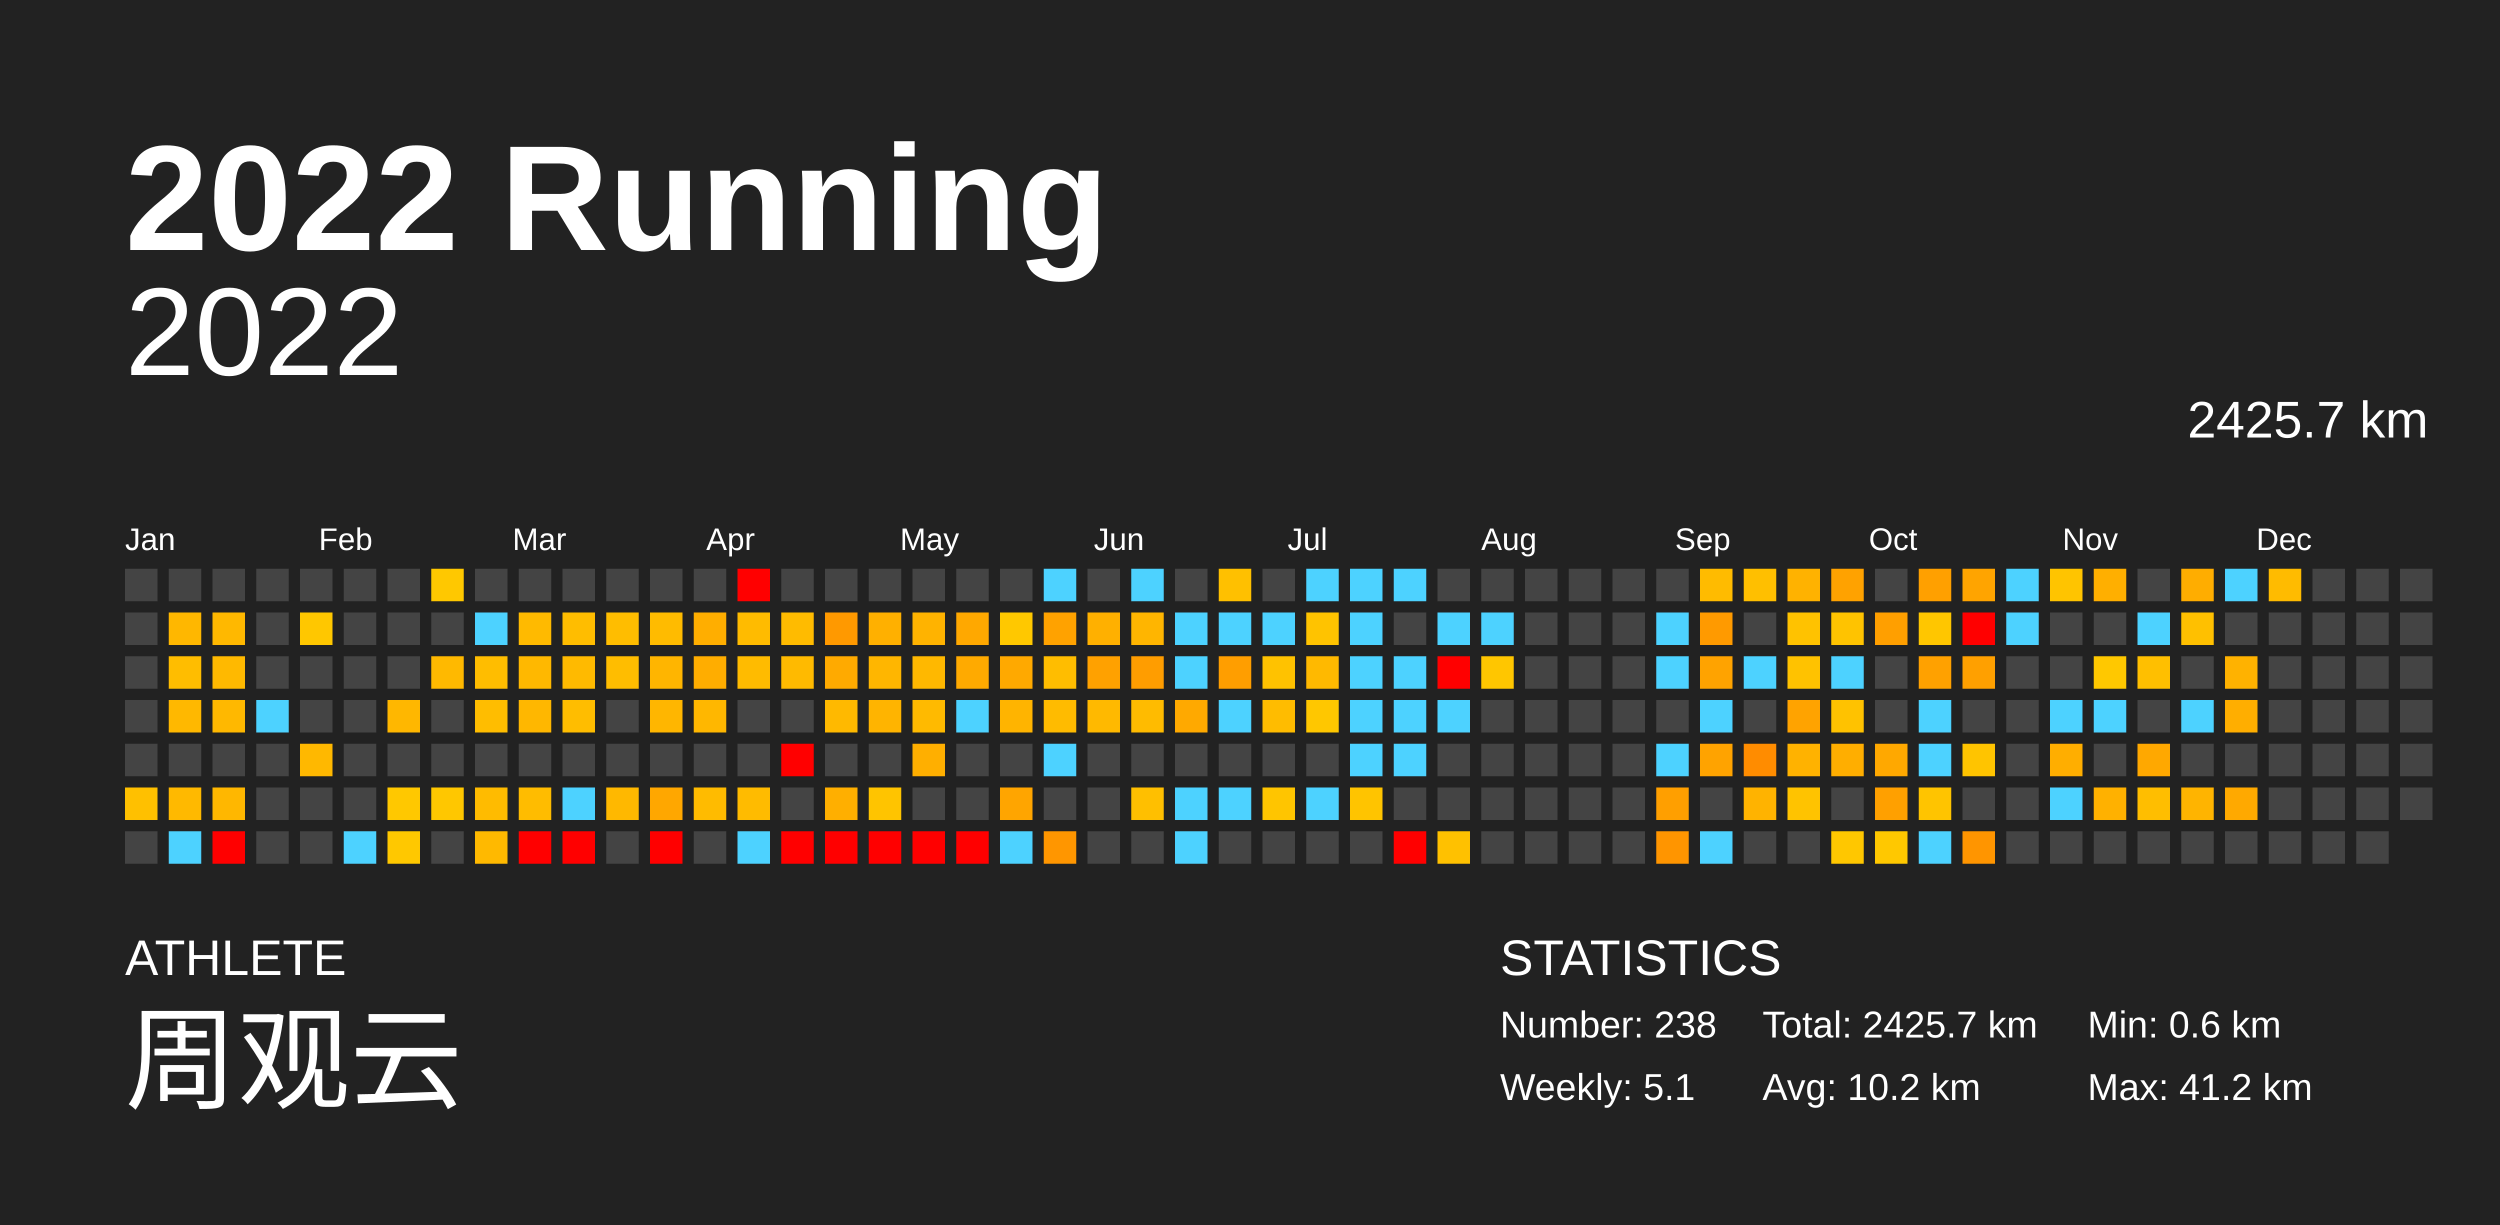
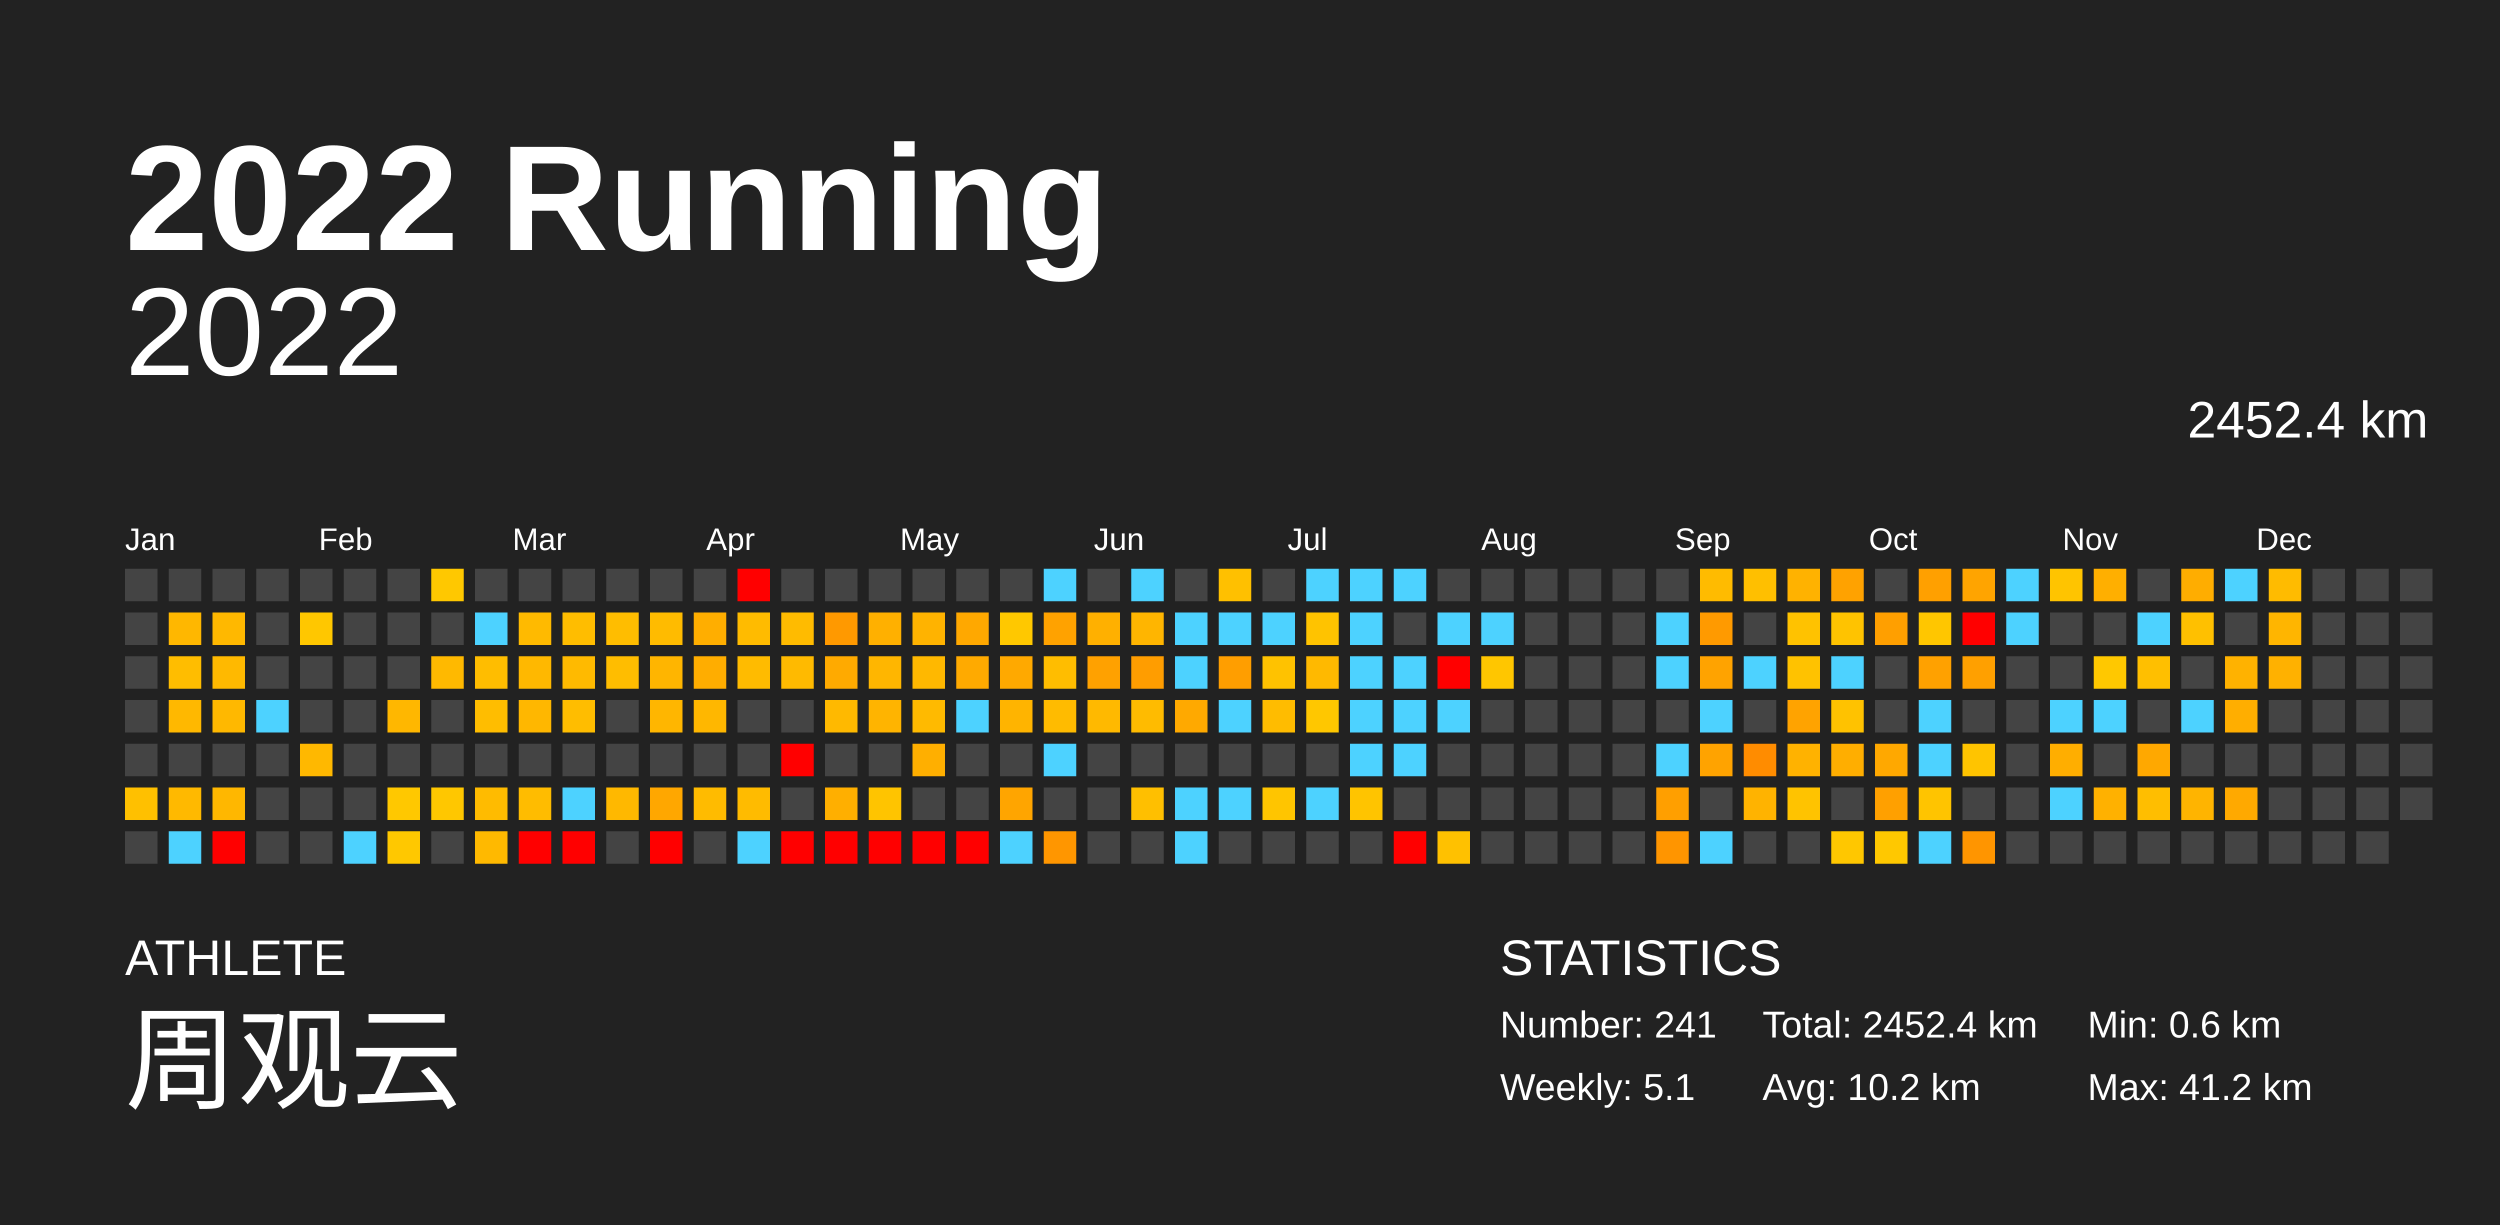
<svg xmlns="http://www.w3.org/2000/svg" baseProfile="full" height="98mm" version="1.1" viewBox="0,0,200,98" width="200mm">
  <defs />
  <rect fill="#222222" height="98" width="200" x="0" y="0" />
  <text fill="#FFFFFF" style="font-size:12px; font-family:Arial; font-weight:bold;" x="10" y="20">2022 Running</text>
  <text fill="#FFFFFF" style="font-size:4px; font-family:Arial" x="10" y="78">ATHLETE</text>
  <text fill="#FFFFFF" style="font-size:9px; font-family:Arial" x="10" y="88">周观云</text>
  <text fill="#FFFFFF" style="font-size:4px; font-family:Arial" x="120" y="78">STATISTICS</text>
-   <text fill="#FFFFFF" style="font-size:3px; font-family:Arial" x="120" y="83">Number: 238</text>
+   <text fill="#FFFFFF" style="font-size:3px; font-family:Arial" x="120" y="83">Number: 241</text>
  <text fill="#FFFFFF" style="font-size:3px; font-family:Arial" x="120" y="88">Weekly: 5.1</text>
-   <text fill="#FFFFFF" style="font-size:3px; font-family:Arial" x="141" y="83">Total: 2425.7 km</text>
+   <text fill="#FFFFFF" style="font-size:3px; font-family:Arial" x="141" y="83">Total: 2452.4 km</text>
  <text fill="#FFFFFF" style="font-size:3px; font-family:Arial" x="141" y="88">Avg: 10.2 km</text>
  <text fill="#FFFFFF" style="font-size:3px; font-family:Arial" x="167" y="83">Min: 0.6 km</text>
  <text fill="#FFFFFF" style="font-size:3px; font-family:Arial" x="167" y="88">Max: 41.2 km</text>
  <text alignment-baseline="hanging" fill="#FFFFFF" style="font-size:10.0px; font-family:Arial;" x="10" y="30">2022</text>
-   <text alignment-baseline="hanging" fill="#FFFFFF" style="font-size:4.125px; font-family:Arial;" x="175" y="35">2425.7 km</text>
+   <text alignment-baseline="hanging" fill="#FFFFFF" style="font-size:4.125px; font-family:Arial;" x="175" y="35">2452.4 km</text>
  <text fill="#FFFFFF" style="font-size:2.5px; font-family:Arial" x="10.0" y="44">Jan</text>
  <text fill="#FFFFFF" style="font-size:2.5px; font-family:Arial" x="25.5" y="44">Feb</text>
  <text fill="#FFFFFF" style="font-size:2.5px; font-family:Arial" x="41.0" y="44">Mar</text>
  <text fill="#FFFFFF" style="font-size:2.5px; font-family:Arial" x="56.5" y="44">Apr</text>
  <text fill="#FFFFFF" style="font-size:2.5px; font-family:Arial" x="72.0" y="44">May</text>
  <text fill="#FFFFFF" style="font-size:2.5px; font-family:Arial" x="87.5" y="44">Jun</text>
  <text fill="#FFFFFF" style="font-size:2.5px; font-family:Arial" x="103.0" y="44">Jul</text>
  <text fill="#FFFFFF" style="font-size:2.5px; font-family:Arial" x="118.5" y="44">Aug</text>
  <text fill="#FFFFFF" style="font-size:2.5px; font-family:Arial" x="134.0" y="44">Sep</text>
  <text fill="#FFFFFF" style="font-size:2.5px; font-family:Arial" x="149.5" y="44">Oct</text>
  <text fill="#FFFFFF" style="font-size:2.5px; font-family:Arial" x="165.0" y="44">Nov</text>
  <text fill="#FFFFFF" style="font-size:2.5px; font-family:Arial" x="180.5" y="44">Dec</text>
  <rect fill="#444444" height="2.6" width="2.6" x="10.0" y="45.5" />
  <rect fill="#444444" height="2.6" width="2.6" x="10.0" y="49.0" />
  <rect fill="#444444" height="2.6" width="2.6" x="10.0" y="52.5" />
  <rect fill="#444444" height="2.6" width="2.6" x="10.0" y="56.0" />
  <rect fill="#444444" height="2.6" width="2.6" x="10.0" y="59.5" />
  <rect fill="#ffc000" height="2.6" width="2.6" x="10.0" y="63.0" />
  <rect fill="#444444" height="2.6" width="2.6" x="10.0" y="66.5" />
  <rect fill="#444444" height="2.6" width="2.6" x="13.5" y="45.5" />
  <rect fill="#ffb700" height="2.6" width="2.6" x="13.5" y="49.0" />
  <rect fill="#ffbd00" height="2.6" width="2.6" x="13.5" y="52.5" />
  <rect fill="#ffb800" height="2.6" width="2.6" x="13.5" y="56.0" />
  <rect fill="#444444" height="2.6" width="2.6" x="13.5" y="59.5" />
  <rect fill="#ffb900" height="2.6" width="2.6" x="13.5" y="63.0" />
  <rect fill="#4dd2ff" height="2.6" width="2.6" x="13.5" y="66.5" />
  <rect fill="#444444" height="2.6" width="2.6" x="17.0" y="45.5" />
  <rect fill="#ffb800" height="2.6" width="2.6" x="17.0" y="49.0" />
  <rect fill="#ffb900" height="2.6" width="2.6" x="17.0" y="52.5" />
  <rect fill="#ffb800" height="2.6" width="2.6" x="17.0" y="56.0" />
  <rect fill="#444444" height="2.6" width="2.6" x="17.0" y="59.5" />
  <rect fill="#ffb700" height="2.6" width="2.6" x="17.0" y="63.0" />
  <rect fill="red" height="2.6" width="2.6" x="17.0" y="66.5" />
  <rect fill="#444444" height="2.6" width="2.6" x="20.5" y="45.5" />
  <rect fill="#444444" height="2.6" width="2.6" x="20.5" y="49.0" />
  <rect fill="#444444" height="2.6" width="2.6" x="20.5" y="52.5" />
  <rect fill="#4dd2ff" height="2.6" width="2.6" x="20.5" y="56.0" />
  <rect fill="#444444" height="2.6" width="2.6" x="20.5" y="59.5" />
  <rect fill="#444444" height="2.6" width="2.6" x="20.5" y="63.0" />
  <rect fill="#444444" height="2.6" width="2.6" x="20.5" y="66.5" />
  <rect fill="#444444" height="2.6" width="2.6" x="24.0" y="45.5" />
  <rect fill="#ffc700" height="2.6" width="2.6" x="24.0" y="49.0" />
  <rect fill="#444444" height="2.6" width="2.6" x="24.0" y="52.5" />
  <rect fill="#444444" height="2.6" width="2.6" x="24.0" y="56.0" />
  <rect fill="#ffb800" height="2.6" width="2.6" x="24.0" y="59.5" />
  <rect fill="#444444" height="2.6" width="2.6" x="24.0" y="63.0" />
  <rect fill="#444444" height="2.6" width="2.6" x="24.0" y="66.5" />
  <rect fill="#444444" height="2.6" width="2.6" x="27.5" y="45.5" />
  <rect fill="#444444" height="2.6" width="2.6" x="27.5" y="49.0" />
  <rect fill="#444444" height="2.6" width="2.6" x="27.5" y="52.5" />
  <rect fill="#444444" height="2.6" width="2.6" x="27.5" y="56.0" />
  <rect fill="#444444" height="2.6" width="2.6" x="27.5" y="59.5" />
  <rect fill="#444444" height="2.6" width="2.6" x="27.5" y="63.0" />
  <rect fill="#4dd2ff" height="2.6" width="2.6" x="27.5" y="66.5" />
  <rect fill="#444444" height="2.6" width="2.6" x="31.0" y="45.5" />
  <rect fill="#444444" height="2.6" width="2.6" x="31.0" y="49.0" />
  <rect fill="#444444" height="2.6" width="2.6" x="31.0" y="52.5" />
  <rect fill="#ffb700" height="2.6" width="2.6" x="31.0" y="56.0" />
  <rect fill="#444444" height="2.6" width="2.6" x="31.0" y="59.5" />
  <rect fill="#ffc800" height="2.6" width="2.6" x="31.0" y="63.0" />
  <rect fill="#ffc800" height="2.6" width="2.6" x="31.0" y="66.5" />
  <rect fill="#ffc800" height="2.6" width="2.6" x="34.5" y="45.5" />
  <rect fill="#444444" height="2.6" width="2.6" x="34.5" y="49.0" />
  <rect fill="#ffb900" height="2.6" width="2.6" x="34.5" y="52.5" />
  <rect fill="#444444" height="2.6" width="2.6" x="34.5" y="56.0" />
  <rect fill="#444444" height="2.6" width="2.6" x="34.5" y="59.5" />
  <rect fill="#ffc700" height="2.6" width="2.6" x="34.5" y="63.0" />
  <rect fill="#444444" height="2.6" width="2.6" x="34.5" y="66.5" />
  <rect fill="#444444" height="2.6" width="2.6" x="38.0" y="45.5" />
  <rect fill="#4dd2ff" height="2.6" width="2.6" x="38.0" y="49.0" />
  <rect fill="#ffbd00" height="2.6" width="2.6" x="38.0" y="52.5" />
  <rect fill="#ffbd00" height="2.6" width="2.6" x="38.0" y="56.0" />
  <rect fill="#444444" height="2.6" width="2.6" x="38.0" y="59.5" />
  <rect fill="#ffbb00" height="2.6" width="2.6" x="38.0" y="63.0" />
  <rect fill="#ffb900" height="2.6" width="2.6" x="38.0" y="66.5" />
  <rect fill="#444444" height="2.6" width="2.6" x="41.5" y="45.5" />
  <rect fill="#ffba00" height="2.6" width="2.6" x="41.5" y="49.0" />
  <rect fill="#ffb800" height="2.6" width="2.6" x="41.5" y="52.5" />
  <rect fill="#ffb700" height="2.6" width="2.6" x="41.5" y="56.0" />
  <rect fill="#444444" height="2.6" width="2.6" x="41.5" y="59.5" />
  <rect fill="#ffbc00" height="2.6" width="2.6" x="41.5" y="63.0" />
  <rect fill="red" height="2.6" width="2.6" x="41.5" y="66.5" />
  <rect fill="#444444" height="2.6" width="2.6" x="45.0" y="45.5" />
  <rect fill="#ffbd00" height="2.6" width="2.6" x="45.0" y="49.0" />
  <rect fill="#ffba00" height="2.6" width="2.6" x="45.0" y="52.5" />
  <rect fill="#ffbd00" height="2.6" width="2.6" x="45.0" y="56.0" />
  <rect fill="#444444" height="2.6" width="2.6" x="45.0" y="59.5" />
  <rect fill="#4dd2ff" height="2.6" width="2.6" x="45.0" y="63.0" />
  <rect fill="red" height="2.6" width="2.6" x="45.0" y="66.5" />
  <rect fill="#444444" height="2.6" width="2.6" x="48.5" y="45.5" />
  <rect fill="#ffbd00" height="2.6" width="2.6" x="48.5" y="49.0" />
  <rect fill="#ffbd00" height="2.6" width="2.6" x="48.5" y="52.5" />
  <rect fill="#444444" height="2.6" width="2.6" x="48.5" y="56.0" />
  <rect fill="#444444" height="2.6" width="2.6" x="48.5" y="59.5" />
  <rect fill="#ffb800" height="2.6" width="2.6" x="48.5" y="63.0" />
  <rect fill="#444444" height="2.6" width="2.6" x="48.5" y="66.5" />
  <rect fill="#444444" height="2.6" width="2.6" x="52.0" y="45.5" />
  <rect fill="#ffbb00" height="2.6" width="2.6" x="52.0" y="49.0" />
  <rect fill="#ffb500" height="2.6" width="2.6" x="52.0" y="52.5" />
  <rect fill="#ffb600" height="2.6" width="2.6" x="52.0" y="56.0" />
  <rect fill="#444444" height="2.6" width="2.6" x="52.0" y="59.5" />
  <rect fill="#ffa700" height="2.6" width="2.6" x="52.0" y="63.0" />
  <rect fill="red" height="2.6" width="2.6" x="52.0" y="66.5" />
  <rect fill="#444444" height="2.6" width="2.6" x="55.5" y="45.5" />
  <rect fill="#ffae00" height="2.6" width="2.6" x="55.5" y="49.0" />
  <rect fill="#ffad00" height="2.6" width="2.6" x="55.5" y="52.5" />
  <rect fill="#ffb700" height="2.6" width="2.6" x="55.5" y="56.0" />
  <rect fill="#444444" height="2.6" width="2.6" x="55.5" y="59.5" />
  <rect fill="#ffbb00" height="2.6" width="2.6" x="55.5" y="63.0" />
  <rect fill="#444444" height="2.6" width="2.6" x="55.5" y="66.5" />
  <rect fill="red" height="2.6" width="2.6" x="59.0" y="45.5" />
  <rect fill="#ffbb00" height="2.6" width="2.6" x="59.0" y="49.0" />
  <rect fill="#ffbb00" height="2.6" width="2.6" x="59.0" y="52.5" />
  <rect fill="#444444" height="2.6" width="2.6" x="59.0" y="56.0" />
  <rect fill="#444444" height="2.6" width="2.6" x="59.0" y="59.5" />
  <rect fill="#ffbb00" height="2.6" width="2.6" x="59.0" y="63.0" />
  <rect fill="#4dd2ff" height="2.6" width="2.6" x="59.0" y="66.5" />
  <rect fill="#444444" height="2.6" width="2.6" x="62.5" y="45.5" />
  <rect fill="#ffbb00" height="2.6" width="2.6" x="62.5" y="49.0" />
  <rect fill="#ffba00" height="2.6" width="2.6" x="62.5" y="52.5" />
  <rect fill="#444444" height="2.6" width="2.6" x="62.5" y="56.0" />
  <rect fill="red" height="2.6" width="2.6" x="62.5" y="59.5" />
  <rect fill="#444444" height="2.6" width="2.6" x="62.5" y="63.0" />
  <rect fill="red" height="2.6" width="2.6" x="62.5" y="66.5" />
  <rect fill="#444444" height="2.6" width="2.6" x="66.0" y="45.5" />
  <rect fill="#ff9900" height="2.6" width="2.6" x="66.0" y="49.0" />
  <rect fill="#ffaa00" height="2.6" width="2.6" x="66.0" y="52.5" />
  <rect fill="#ffb900" height="2.6" width="2.6" x="66.0" y="56.0" />
  <rect fill="#444444" height="2.6" width="2.6" x="66.0" y="59.5" />
  <rect fill="#ffaf00" height="2.6" width="2.6" x="66.0" y="63.0" />
  <rect fill="red" height="2.6" width="2.6" x="66.0" y="66.5" />
  <rect fill="#444444" height="2.6" width="2.6" x="69.5" y="45.5" />
  <rect fill="#ffb000" height="2.6" width="2.6" x="69.5" y="49.0" />
  <rect fill="#ffb600" height="2.6" width="2.6" x="69.5" y="52.5" />
  <rect fill="#ffb400" height="2.6" width="2.6" x="69.5" y="56.0" />
  <rect fill="#444444" height="2.6" width="2.6" x="69.5" y="59.5" />
  <rect fill="#ffc400" height="2.6" width="2.6" x="69.5" y="63.0" />
  <rect fill="red" height="2.6" width="2.6" x="69.5" y="66.5" />
  <rect fill="#444444" height="2.6" width="2.6" x="73.0" y="45.5" />
  <rect fill="#ffb300" height="2.6" width="2.6" x="73.0" y="49.0" />
  <rect fill="#ffb800" height="2.6" width="2.6" x="73.0" y="52.5" />
  <rect fill="#ffba00" height="2.6" width="2.6" x="73.0" y="56.0" />
  <rect fill="#ffaf00" height="2.6" width="2.6" x="73.0" y="59.5" />
  <rect fill="#444444" height="2.6" width="2.6" x="73.0" y="63.0" />
  <rect fill="red" height="2.6" width="2.6" x="73.0" y="66.5" />
  <rect fill="#444444" height="2.6" width="2.6" x="76.5" y="45.5" />
  <rect fill="#ffa800" height="2.6" width="2.6" x="76.5" y="49.0" />
  <rect fill="#ffaa00" height="2.6" width="2.6" x="76.5" y="52.5" />
  <rect fill="#4dd2ff" height="2.6" width="2.6" x="76.5" y="56.0" />
  <rect fill="#444444" height="2.6" width="2.6" x="76.5" y="59.5" />
  <rect fill="#444444" height="2.6" width="2.6" x="76.5" y="63.0" />
  <rect fill="red" height="2.6" width="2.6" x="76.5" y="66.5" />
  <rect fill="#444444" height="2.6" width="2.6" x="80.0" y="45.5" />
  <rect fill="#ffc800" height="2.6" width="2.6" x="80.0" y="49.0" />
  <rect fill="#ffa900" height="2.6" width="2.6" x="80.0" y="52.5" />
  <rect fill="#ffb400" height="2.6" width="2.6" x="80.0" y="56.0" />
  <rect fill="#444444" height="2.6" width="2.6" x="80.0" y="59.5" />
  <rect fill="#ffa500" height="2.6" width="2.6" x="80.0" y="63.0" />
  <rect fill="#4dd2ff" height="2.6" width="2.6" x="80.0" y="66.5" />
  <rect fill="#4dd2ff" height="2.6" width="2.6" x="83.5" y="45.5" />
  <rect fill="#ffa200" height="2.6" width="2.6" x="83.5" y="49.0" />
  <rect fill="#ffbd00" height="2.6" width="2.6" x="83.5" y="52.5" />
  <rect fill="#ffbb00" height="2.6" width="2.6" x="83.5" y="56.0" />
  <rect fill="#4dd2ff" height="2.6" width="2.6" x="83.5" y="59.5" />
  <rect fill="#444444" height="2.6" width="2.6" x="83.5" y="63.0" />
  <rect fill="#ff9600" height="2.6" width="2.6" x="83.5" y="66.5" />
  <rect fill="#444444" height="2.6" width="2.6" x="87.0" y="45.5" />
  <rect fill="#ffb000" height="2.6" width="2.6" x="87.0" y="49.0" />
  <rect fill="#ffa100" height="2.6" width="2.6" x="87.0" y="52.5" />
  <rect fill="#ffb900" height="2.6" width="2.6" x="87.0" y="56.0" />
  <rect fill="#444444" height="2.6" width="2.6" x="87.0" y="59.5" />
  <rect fill="#444444" height="2.6" width="2.6" x="87.0" y="63.0" />
  <rect fill="#444444" height="2.6" width="2.6" x="87.0" y="66.5" />
  <rect fill="#4dd2ff" height="2.6" width="2.6" x="90.5" y="45.5" />
  <rect fill="#ffb500" height="2.6" width="2.6" x="90.5" y="49.0" />
  <rect fill="#ff9d00" height="2.6" width="2.6" x="90.5" y="52.5" />
  <rect fill="#ffbb00" height="2.6" width="2.6" x="90.5" y="56.0" />
  <rect fill="#444444" height="2.6" width="2.6" x="90.5" y="59.5" />
  <rect fill="#ffbf00" height="2.6" width="2.6" x="90.5" y="63.0" />
  <rect fill="#444444" height="2.6" width="2.6" x="90.5" y="66.5" />
  <rect fill="#444444" height="2.6" width="2.6" x="94.0" y="45.5" />
  <rect fill="#4dd2ff" height="2.6" width="2.6" x="94.0" y="49.0" />
  <rect fill="#4dd2ff" height="2.6" width="2.6" x="94.0" y="52.5" />
  <rect fill="#ffa900" height="2.6" width="2.6" x="94.0" y="56.0" />
  <rect fill="#444444" height="2.6" width="2.6" x="94.0" y="59.5" />
  <rect fill="#4dd2ff" height="2.6" width="2.6" x="94.0" y="63.0" />
  <rect fill="#4dd2ff" height="2.6" width="2.6" x="94.0" y="66.5" />
  <rect fill="#ffc000" height="2.6" width="2.6" x="97.5" y="45.5" />
  <rect fill="#4dd2ff" height="2.6" width="2.6" x="97.5" y="49.0" />
  <rect fill="#ff9e00" height="2.6" width="2.6" x="97.5" y="52.5" />
  <rect fill="#4dd2ff" height="2.6" width="2.6" x="97.5" y="56.0" />
  <rect fill="#444444" height="2.6" width="2.6" x="97.5" y="59.5" />
  <rect fill="#4dd2ff" height="2.6" width="2.6" x="97.5" y="63.0" />
  <rect fill="#444444" height="2.6" width="2.6" x="97.5" y="66.5" />
  <rect fill="#444444" height="2.6" width="2.6" x="101.0" y="45.5" />
  <rect fill="#4dd2ff" height="2.6" width="2.6" x="101.0" y="49.0" />
  <rect fill="#ffc200" height="2.6" width="2.6" x="101.0" y="52.5" />
  <rect fill="#ffbc00" height="2.6" width="2.6" x="101.0" y="56.0" />
  <rect fill="#444444" height="2.6" width="2.6" x="101.0" y="59.5" />
  <rect fill="#ffc500" height="2.6" width="2.6" x="101.0" y="63.0" />
  <rect fill="#444444" height="2.6" width="2.6" x="101.0" y="66.5" />
  <rect fill="#4dd2ff" height="2.6" width="2.6" x="104.5" y="45.5" />
  <rect fill="#ffc300" height="2.6" width="2.6" x="104.5" y="49.0" />
  <rect fill="#ffb900" height="2.6" width="2.6" x="104.5" y="52.5" />
  <rect fill="#ffc700" height="2.6" width="2.6" x="104.5" y="56.0" />
  <rect fill="#444444" height="2.6" width="2.6" x="104.5" y="59.5" />
  <rect fill="#4dd2ff" height="2.6" width="2.6" x="104.5" y="63.0" />
  <rect fill="#444444" height="2.6" width="2.6" x="104.5" y="66.5" />
  <rect fill="#4dd2ff" height="2.6" width="2.6" x="108.0" y="45.5" />
  <rect fill="#4dd2ff" height="2.6" width="2.6" x="108.0" y="49.0" />
  <rect fill="#4dd2ff" height="2.6" width="2.6" x="108.0" y="52.5" />
  <rect fill="#4dd2ff" height="2.6" width="2.6" x="108.0" y="56.0" />
  <rect fill="#4dd2ff" height="2.6" width="2.6" x="108.0" y="59.5" />
  <rect fill="#ffc400" height="2.6" width="2.6" x="108.0" y="63.0" />
  <rect fill="#444444" height="2.6" width="2.6" x="108.0" y="66.5" />
  <rect fill="#4dd2ff" height="2.6" width="2.6" x="111.5" y="45.5" />
  <rect fill="#444444" height="2.6" width="2.6" x="111.5" y="49.0" />
  <rect fill="#4dd2ff" height="2.6" width="2.6" x="111.5" y="52.5" />
  <rect fill="#4dd2ff" height="2.6" width="2.6" x="111.5" y="56.0" />
  <rect fill="#4dd2ff" height="2.6" width="2.6" x="111.5" y="59.5" />
  <rect fill="#444444" height="2.6" width="2.6" x="111.5" y="63.0" />
  <rect fill="red" height="2.6" width="2.6" x="111.5" y="66.5" />
  <rect fill="#444444" height="2.6" width="2.6" x="115.0" y="45.5" />
  <rect fill="#4dd2ff" height="2.6" width="2.6" x="115.0" y="49.0" />
  <rect fill="red" height="2.6" width="2.6" x="115.0" y="52.5" />
  <rect fill="#4dd2ff" height="2.6" width="2.6" x="115.0" y="56.0" />
  <rect fill="#444444" height="2.6" width="2.6" x="115.0" y="59.5" />
  <rect fill="#444444" height="2.6" width="2.6" x="115.0" y="63.0" />
  <rect fill="#ffc100" height="2.6" width="2.6" x="115.0" y="66.5" />
  <rect fill="#444444" height="2.6" width="2.6" x="118.5" y="45.5" />
  <rect fill="#4dd2ff" height="2.6" width="2.6" x="118.5" y="49.0" />
  <rect fill="#ffc600" height="2.6" width="2.6" x="118.5" y="52.5" />
  <rect fill="#444444" height="2.6" width="2.6" x="118.5" y="56.0" />
  <rect fill="#444444" height="2.6" width="2.6" x="118.5" y="59.5" />
  <rect fill="#444444" height="2.6" width="2.6" x="118.5" y="63.0" />
  <rect fill="#444444" height="2.6" width="2.6" x="118.5" y="66.5" />
  <rect fill="#444444" height="2.6" width="2.6" x="122.0" y="45.5" />
  <rect fill="#444444" height="2.6" width="2.6" x="122.0" y="49.0" />
  <rect fill="#444444" height="2.6" width="2.6" x="122.0" y="52.5" />
  <rect fill="#444444" height="2.6" width="2.6" x="122.0" y="56.0" />
  <rect fill="#444444" height="2.6" width="2.6" x="122.0" y="59.5" />
  <rect fill="#444444" height="2.6" width="2.6" x="122.0" y="63.0" />
  <rect fill="#444444" height="2.6" width="2.6" x="122.0" y="66.5" />
  <rect fill="#444444" height="2.6" width="2.6" x="125.5" y="45.5" />
  <rect fill="#444444" height="2.6" width="2.6" x="125.5" y="49.0" />
  <rect fill="#444444" height="2.6" width="2.6" x="125.5" y="52.5" />
  <rect fill="#444444" height="2.6" width="2.6" x="125.5" y="56.0" />
  <rect fill="#444444" height="2.6" width="2.6" x="125.5" y="59.5" />
  <rect fill="#444444" height="2.6" width="2.6" x="125.5" y="63.0" />
  <rect fill="#444444" height="2.6" width="2.6" x="125.5" y="66.5" />
  <rect fill="#444444" height="2.6" width="2.6" x="129.0" y="45.5" />
  <rect fill="#444444" height="2.6" width="2.6" x="129.0" y="49.0" />
  <rect fill="#444444" height="2.6" width="2.6" x="129.0" y="52.5" />
  <rect fill="#444444" height="2.6" width="2.6" x="129.0" y="56.0" />
  <rect fill="#444444" height="2.6" width="2.6" x="129.0" y="59.5" />
  <rect fill="#444444" height="2.6" width="2.6" x="129.0" y="63.0" />
  <rect fill="#444444" height="2.6" width="2.6" x="129.0" y="66.5" />
  <rect fill="#444444" height="2.6" width="2.6" x="132.5" y="45.5" />
  <rect fill="#4dd2ff" height="2.6" width="2.6" x="132.5" y="49.0" />
  <rect fill="#4dd2ff" height="2.6" width="2.6" x="132.5" y="52.5" />
  <rect fill="#444444" height="2.6" width="2.6" x="132.5" y="56.0" />
  <rect fill="#4dd2ff" height="2.6" width="2.6" x="132.5" y="59.5" />
  <rect fill="#ff9f00" height="2.6" width="2.6" x="132.5" y="63.0" />
  <rect fill="#ff9500" height="2.6" width="2.6" x="132.5" y="66.5" />
  <rect fill="#ffbb00" height="2.6" width="2.6" x="136.0" y="45.5" />
  <rect fill="#ff9a00" height="2.6" width="2.6" x="136.0" y="49.0" />
  <rect fill="#ffa300" height="2.6" width="2.6" x="136.0" y="52.5" />
  <rect fill="#4dd2ff" height="2.6" width="2.6" x="136.0" y="56.0" />
  <rect fill="#ffa300" height="2.6" width="2.6" x="136.0" y="59.5" />
  <rect fill="#444444" height="2.6" width="2.6" x="136.0" y="63.0" />
  <rect fill="#4dd2ff" height="2.6" width="2.6" x="136.0" y="66.5" />
  <rect fill="#ffbf00" height="2.6" width="2.6" x="139.5" y="45.5" />
  <rect fill="#444444" height="2.6" width="2.6" x="139.5" y="49.0" />
  <rect fill="#4dd2ff" height="2.6" width="2.6" x="139.5" y="52.5" />
  <rect fill="#444444" height="2.6" width="2.6" x="139.5" y="56.0" />
  <rect fill="#ff8c00" height="2.6" width="2.6" x="139.5" y="59.5" />
  <rect fill="#ffb300" height="2.6" width="2.6" x="139.5" y="63.0" />
  <rect fill="#444444" height="2.6" width="2.6" x="139.5" y="66.5" />
  <rect fill="#ffb200" height="2.6" width="2.6" x="143.0" y="45.5" />
  <rect fill="#ffc200" height="2.6" width="2.6" x="143.0" y="49.0" />
  <rect fill="#ffc200" height="2.6" width="2.6" x="143.0" y="52.5" />
  <rect fill="#ffa300" height="2.6" width="2.6" x="143.0" y="56.0" />
  <rect fill="#ffb200" height="2.6" width="2.6" x="143.0" y="59.5" />
  <rect fill="#ffc300" height="2.6" width="2.6" x="143.0" y="63.0" />
  <rect fill="#444444" height="2.6" width="2.6" x="143.0" y="66.5" />
  <rect fill="#ffa200" height="2.6" width="2.6" x="146.5" y="45.5" />
  <rect fill="#ffc300" height="2.6" width="2.6" x="146.5" y="49.0" />
  <rect fill="#4dd2ff" height="2.6" width="2.6" x="146.5" y="52.5" />
  <rect fill="#ffc200" height="2.6" width="2.6" x="146.5" y="56.0" />
  <rect fill="#ffae00" height="2.6" width="2.6" x="146.5" y="59.5" />
  <rect fill="#444444" height="2.6" width="2.6" x="146.5" y="63.0" />
  <rect fill="#ffc700" height="2.6" width="2.6" x="146.5" y="66.5" />
  <rect fill="#444444" height="2.6" width="2.6" x="150.0" y="45.5" />
  <rect fill="#ff9f00" height="2.6" width="2.6" x="150.0" y="49.0" />
  <rect fill="#444444" height="2.6" width="2.6" x="150.0" y="52.5" />
  <rect fill="#444444" height="2.6" width="2.6" x="150.0" y="56.0" />
  <rect fill="#ffa800" height="2.6" width="2.6" x="150.0" y="59.5" />
  <rect fill="#ffa000" height="2.6" width="2.6" x="150.0" y="63.0" />
  <rect fill="#ffc800" height="2.6" width="2.6" x="150.0" y="66.5" />
  <rect fill="#ffa000" height="2.6" width="2.6" x="153.5" y="45.5" />
  <rect fill="#ffc600" height="2.6" width="2.6" x="153.5" y="49.0" />
  <rect fill="#ffa100" height="2.6" width="2.6" x="153.5" y="52.5" />
  <rect fill="#4dd2ff" height="2.6" width="2.6" x="153.5" y="56.0" />
  <rect fill="#4dd2ff" height="2.6" width="2.6" x="153.5" y="59.5" />
  <rect fill="#ffc400" height="2.6" width="2.6" x="153.5" y="63.0" />
  <rect fill="#4dd2ff" height="2.6" width="2.6" x="153.5" y="66.5" />
  <rect fill="#ffa400" height="2.6" width="2.6" x="157.0" y="45.5" />
  <rect fill="red" height="2.6" width="2.6" x="157.0" y="49.0" />
  <rect fill="#ffa000" height="2.6" width="2.6" x="157.0" y="52.5" />
  <rect fill="#444444" height="2.6" width="2.6" x="157.0" y="56.0" />
  <rect fill="#ffc400" height="2.6" width="2.6" x="157.0" y="59.5" />
  <rect fill="#444444" height="2.6" width="2.6" x="157.0" y="63.0" />
  <rect fill="#ff9500" height="2.6" width="2.6" x="157.0" y="66.5" />
  <rect fill="#4dd2ff" height="2.6" width="2.6" x="160.5" y="45.5" />
  <rect fill="#4dd2ff" height="2.6" width="2.6" x="160.5" y="49.0" />
  <rect fill="#444444" height="2.6" width="2.6" x="160.5" y="52.5" />
  <rect fill="#444444" height="2.6" width="2.6" x="160.5" y="56.0" />
  <rect fill="#444444" height="2.6" width="2.6" x="160.5" y="59.5" />
  <rect fill="#444444" height="2.6" width="2.6" x="160.5" y="63.0" />
  <rect fill="#444444" height="2.6" width="2.6" x="160.5" y="66.5" />
  <rect fill="#ffc400" height="2.6" width="2.6" x="164.0" y="45.5" />
  <rect fill="#444444" height="2.6" width="2.6" x="164.0" y="49.0" />
  <rect fill="#444444" height="2.6" width="2.6" x="164.0" y="52.5" />
  <rect fill="#4dd2ff" height="2.6" width="2.6" x="164.0" y="56.0" />
  <rect fill="#ffae00" height="2.6" width="2.6" x="164.0" y="59.5" />
  <rect fill="#4dd2ff" height="2.6" width="2.6" x="164.0" y="63.0" />
  <rect fill="#444444" height="2.6" width="2.6" x="164.0" y="66.5" />
  <rect fill="#ffaf00" height="2.6" width="2.6" x="167.5" y="45.5" />
  <rect fill="#444444" height="2.6" width="2.6" x="167.5" y="49.0" />
  <rect fill="#ffc800" height="2.6" width="2.6" x="167.5" y="52.5" />
  <rect fill="#4dd2ff" height="2.6" width="2.6" x="167.5" y="56.0" />
  <rect fill="#444444" height="2.6" width="2.6" x="167.5" y="59.5" />
  <rect fill="#ffb100" height="2.6" width="2.6" x="167.5" y="63.0" />
  <rect fill="#444444" height="2.6" width="2.6" x="167.5" y="66.5" />
  <rect fill="#444444" height="2.6" width="2.6" x="171.0" y="45.5" />
  <rect fill="#4dd2ff" height="2.6" width="2.6" x="171.0" y="49.0" />
  <rect fill="#ffbf00" height="2.6" width="2.6" x="171.0" y="52.5" />
  <rect fill="#444444" height="2.6" width="2.6" x="171.0" y="56.0" />
  <rect fill="#ffa800" height="2.6" width="2.6" x="171.0" y="59.5" />
  <rect fill="#ffbe00" height="2.6" width="2.6" x="171.0" y="63.0" />
  <rect fill="#444444" height="2.6" width="2.6" x="171.0" y="66.5" />
  <rect fill="#ffad00" height="2.6" width="2.6" x="174.5" y="45.5" />
  <rect fill="#ffc000" height="2.6" width="2.6" x="174.5" y="49.0" />
  <rect fill="#444444" height="2.6" width="2.6" x="174.5" y="52.5" />
  <rect fill="#4dd2ff" height="2.6" width="2.6" x="174.5" y="56.0" />
  <rect fill="#444444" height="2.6" width="2.6" x="174.5" y="59.5" />
  <rect fill="#ffb400" height="2.6" width="2.6" x="174.5" y="63.0" />
  <rect fill="#444444" height="2.6" width="2.6" x="174.5" y="66.5" />
  <rect fill="#4dd2ff" height="2.6" width="2.6" x="178.0" y="45.5" />
  <rect fill="#444444" height="2.6" width="2.6" x="178.0" y="49.0" />
  <rect fill="#ffb200" height="2.6" width="2.6" x="178.0" y="52.5" />
  <rect fill="#ffae00" height="2.6" width="2.6" x="178.0" y="56.0" />
  <rect fill="#444444" height="2.6" width="2.6" x="178.0" y="59.5" />
  <rect fill="#ffa900" height="2.6" width="2.6" x="178.0" y="63.0" />
  <rect fill="#444444" height="2.6" width="2.6" x="178.0" y="66.5" />
  <rect fill="#ffbb00" height="2.6" width="2.6" x="181.5" y="45.5" />
-   <rect fill="#444444" height="2.6" width="2.6" x="181.5" y="49.0" />
-   <rect fill="#444444" height="2.6" width="2.6" x="181.5" y="52.5" />
+   <rect fill="#ffb500" height="2.6" width="2.6" x="181.5" y="49.0" />
+   <rect fill="#ffb100" height="2.6" width="2.6" x="181.5" y="52.5" />
  <rect fill="#444444" height="2.6" width="2.6" x="181.5" y="56.0" />
  <rect fill="#444444" height="2.6" width="2.6" x="181.5" y="59.5" />
  <rect fill="#444444" height="2.6" width="2.6" x="181.5" y="63.0" />
  <rect fill="#444444" height="2.6" width="2.6" x="181.5" y="66.5" />
  <rect fill="#444444" height="2.6" width="2.6" x="185.0" y="45.5" />
  <rect fill="#444444" height="2.6" width="2.6" x="185.0" y="49.0" />
  <rect fill="#444444" height="2.6" width="2.6" x="185.0" y="52.5" />
  <rect fill="#444444" height="2.6" width="2.6" x="185.0" y="56.0" />
  <rect fill="#444444" height="2.6" width="2.6" x="185.0" y="59.5" />
  <rect fill="#444444" height="2.6" width="2.6" x="185.0" y="63.0" />
  <rect fill="#444444" height="2.6" width="2.6" x="185.0" y="66.5" />
  <rect fill="#444444" height="2.6" width="2.6" x="188.5" y="45.5" />
  <rect fill="#444444" height="2.6" width="2.6" x="188.5" y="49.0" />
  <rect fill="#444444" height="2.6" width="2.6" x="188.5" y="52.5" />
  <rect fill="#444444" height="2.6" width="2.6" x="188.5" y="56.0" />
  <rect fill="#444444" height="2.6" width="2.6" x="188.5" y="59.5" />
  <rect fill="#444444" height="2.6" width="2.6" x="188.5" y="63.0" />
  <rect fill="#444444" height="2.6" width="2.6" x="188.5" y="66.5" />
  <rect fill="#444444" height="2.6" width="2.6" x="192.0" y="45.5" />
  <rect fill="#444444" height="2.6" width="2.6" x="192.0" y="49.0" />
  <rect fill="#444444" height="2.6" width="2.6" x="192.0" y="52.5" />
  <rect fill="#444444" height="2.6" width="2.6" x="192.0" y="56.0" />
  <rect fill="#444444" height="2.6" width="2.6" x="192.0" y="59.5" />
  <rect fill="#444444" height="2.6" width="2.6" x="192.0" y="63.0" />
</svg>
